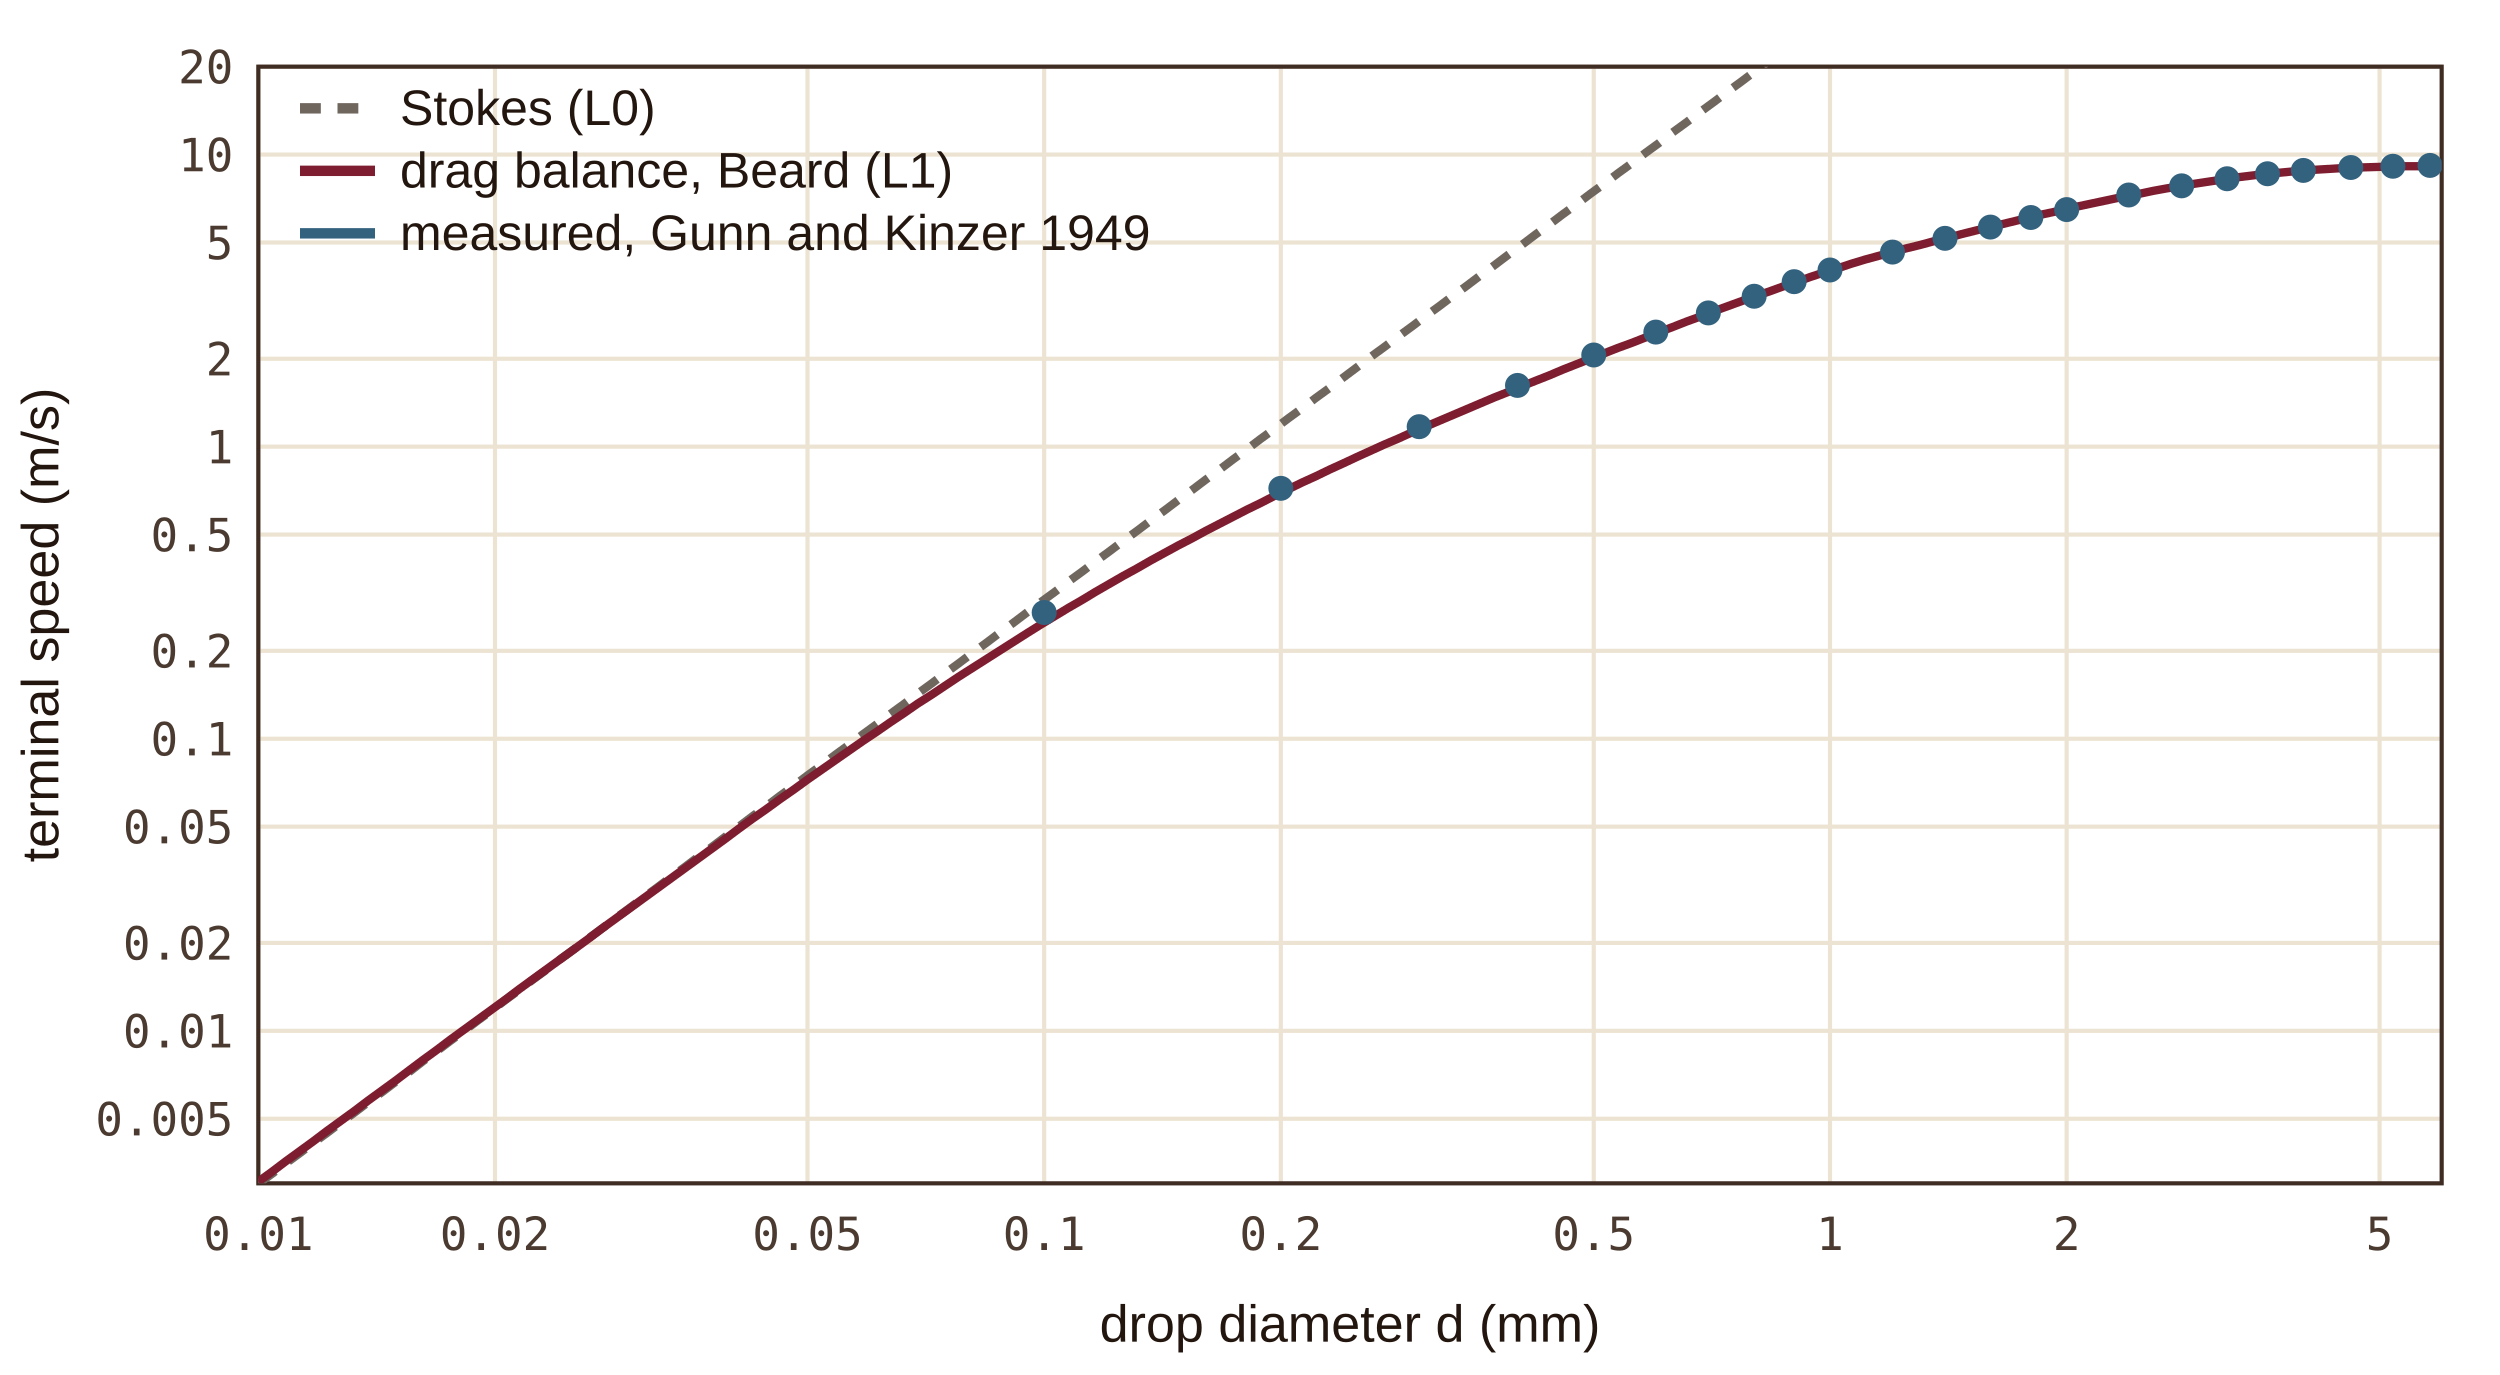
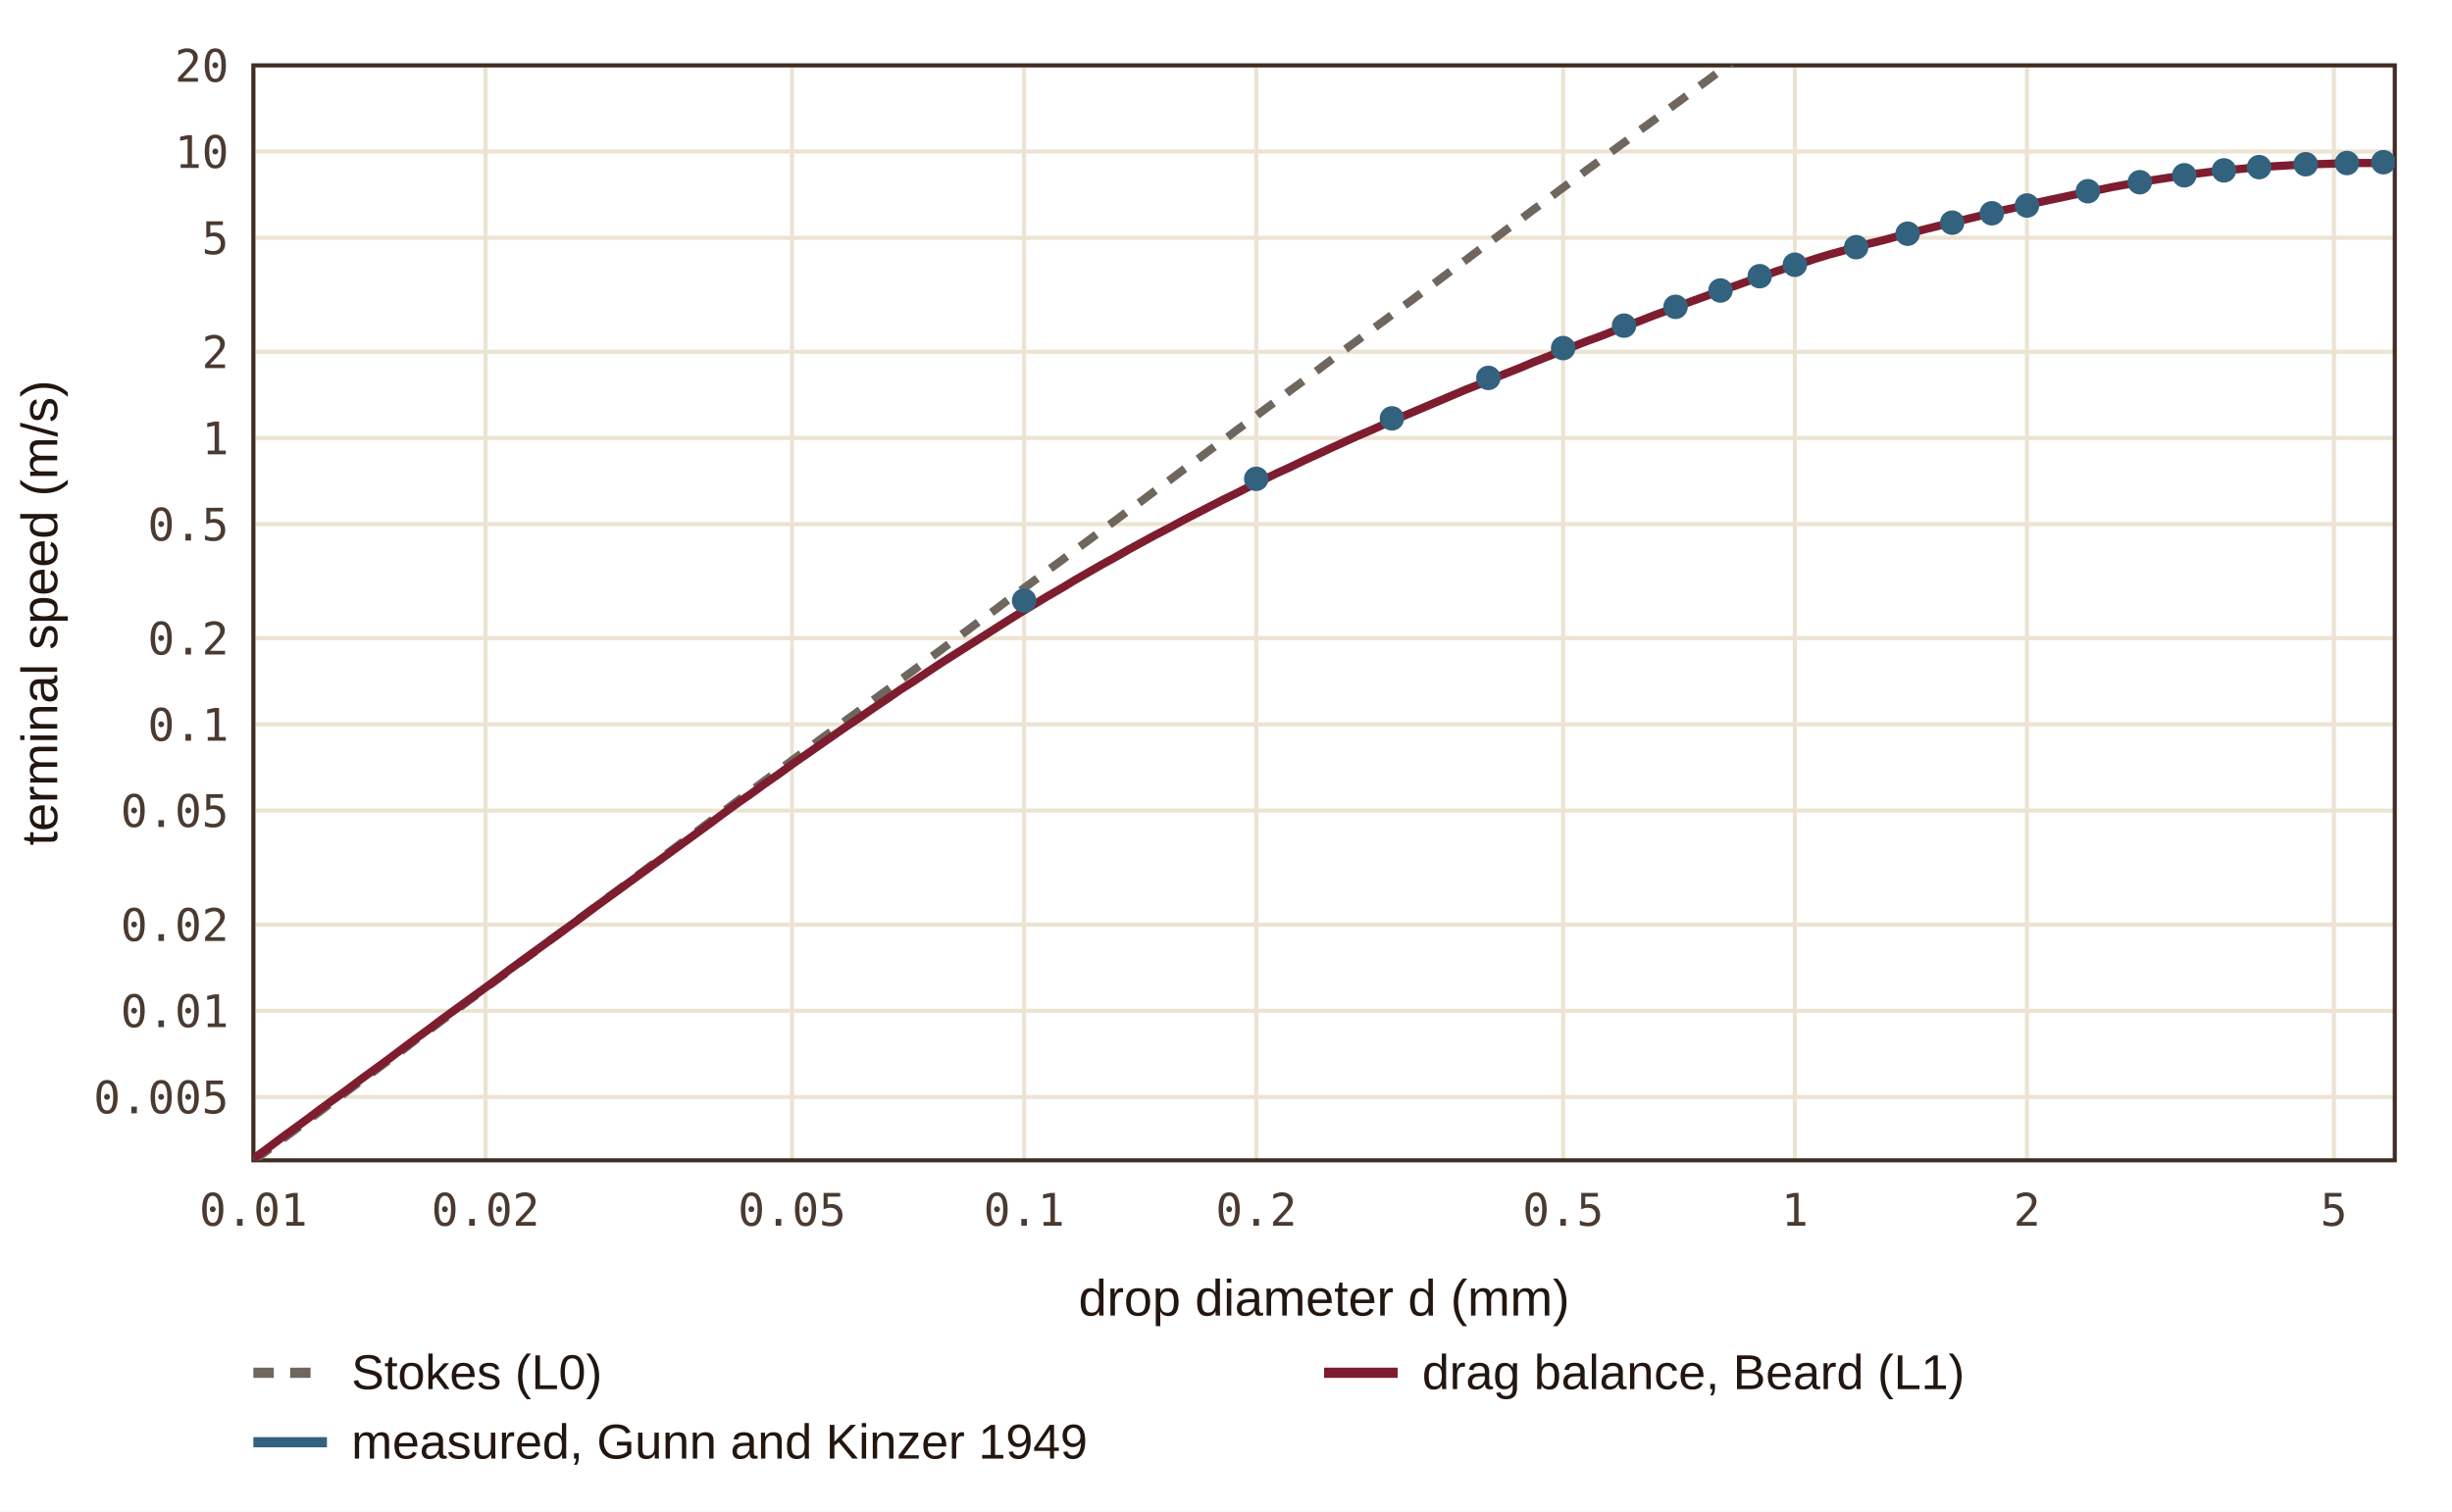
- <svg xmlns="http://www.w3.org/2000/svg" class="chart" viewBox="0 0 600 330" role="img" aria-label="terminal speed (m/s)">
+ <svg xmlns="http://www.w3.org/2000/svg" class="chart" viewBox="0 0 600 370" role="img" aria-label="terminal speed (m/s)">
  <defs>
    <style>.tick{font:11px "IBM Plex Mono",Menlo,Consolas,monospace;fill:#4a3a30}.axl{font:12.5px "IBM Plex Sans","Helvetica Neue",Arial,sans-serif;fill:#23160f}.leg{font:12px "IBM Plex Sans","Helvetica Neue",Arial,sans-serif;fill:#23160f}</style>
    <clipPath id="f1">
      <rect x="62" y="16" width="524" height="268" />
    </clipPath>
  </defs>
-   <rect x="0" y="0" width="600" height="330" fill="#fff" />
+   <rect x="0" y="0" width="600" height="370" fill="#fff" />
  <line x1="62.0" x2="62.0" y1="16" y2="284" stroke="#ece3d2" stroke-width="1" />
  <text x="62.0" y="300" text-anchor="middle" class="tick">0.01</text>
  <line x1="118.8" x2="118.8" y1="16" y2="284" stroke="#ece3d2" stroke-width="1" />
  <text x="118.8" y="300" text-anchor="middle" class="tick">0.02</text>
  <line x1="193.8" x2="193.8" y1="16" y2="284" stroke="#ece3d2" stroke-width="1" />
  <text x="193.8" y="300" text-anchor="middle" class="tick">0.05</text>
  <line x1="250.6" x2="250.6" y1="16" y2="284" stroke="#ece3d2" stroke-width="1" />
  <text x="250.6" y="300" text-anchor="middle" class="tick">0.1</text>
  <line x1="307.4" x2="307.4" y1="16" y2="284" stroke="#ece3d2" stroke-width="1" />
  <text x="307.4" y="300" text-anchor="middle" class="tick">0.2</text>
  <line x1="382.5" x2="382.5" y1="16" y2="284" stroke="#ece3d2" stroke-width="1" />
  <text x="382.5" y="300" text-anchor="middle" class="tick">0.5</text>
  <line x1="439.2" x2="439.2" y1="16" y2="284" stroke="#ece3d2" stroke-width="1" />
  <text x="439.2" y="300" text-anchor="middle" class="tick">1</text>
  <line x1="496.0" x2="496.0" y1="16" y2="284" stroke="#ece3d2" stroke-width="1" />
  <text x="496.0" y="300" text-anchor="middle" class="tick">2</text>
  <line x1="571.1" x2="571.1" y1="16" y2="284" stroke="#ece3d2" stroke-width="1" />
  <text x="571.1" y="300" text-anchor="middle" class="tick">5</text>
  <line x1="62" x2="586" y1="268.5" y2="268.5" stroke="#ece3d2" stroke-width="1" />
  <text x="56" y="272.5" text-anchor="end" class="tick">0.005</text>
  <line x1="62" x2="586" y1="247.4" y2="247.4" stroke="#ece3d2" stroke-width="1" />
  <text x="56" y="251.4" text-anchor="end" class="tick">0.01</text>
  <line x1="62" x2="586" y1="226.3" y2="226.3" stroke="#ece3d2" stroke-width="1" />
  <text x="56" y="230.3" text-anchor="end" class="tick">0.02</text>
  <line x1="62" x2="586" y1="198.4" y2="198.4" stroke="#ece3d2" stroke-width="1" />
  <text x="56" y="202.4" text-anchor="end" class="tick">0.05</text>
  <line x1="62" x2="586" y1="177.3" y2="177.3" stroke="#ece3d2" stroke-width="1" />
  <text x="56" y="181.3" text-anchor="end" class="tick">0.1</text>
  <line x1="62" x2="586" y1="156.2" y2="156.2" stroke="#ece3d2" stroke-width="1" />
  <text x="56" y="160.2" text-anchor="end" class="tick">0.2</text>
  <line x1="62" x2="586" y1="128.3" y2="128.3" stroke="#ece3d2" stroke-width="1" />
  <text x="56" y="132.3" text-anchor="end" class="tick">0.5</text>
  <line x1="62" x2="586" y1="107.2" y2="107.2" stroke="#ece3d2" stroke-width="1" />
  <text x="56" y="111.2" text-anchor="end" class="tick">1</text>
  <line x1="62" x2="586" y1="86.1" y2="86.1" stroke="#ece3d2" stroke-width="1" />
  <text x="56" y="90.1" text-anchor="end" class="tick">2</text>
  <line x1="62" x2="586" y1="58.2" y2="58.2" stroke="#ece3d2" stroke-width="1" />
  <text x="56" y="62.2" text-anchor="end" class="tick">5</text>
  <line x1="62" x2="586" y1="37.1" y2="37.1" stroke="#ece3d2" stroke-width="1" />
  <text x="56" y="41.1" text-anchor="end" class="tick">10</text>
  <line x1="62" x2="586" y1="16.0" y2="16.0" stroke="#ece3d2" stroke-width="1" />
  <text x="56" y="20" text-anchor="end" class="tick">20</text>
  <rect x="62" y="16" width="524" height="268" fill="none" stroke="#3f2c23" stroke-width="1" />
  <g clip-path="url(#f1)">
    <polyline fill="none" stroke="#6f665e" stroke-width="2" stroke-dasharray="5 4" points="62.0,284.1 65.3,281.7 68.6,279.2 71.9,276.8 75.2,274.3 78.5,271.9 81.8,269.4 85.1,267.0 88.4,264.5 91.7,262.1 95.0,259.6 98.3,257.2 101.5,254.7 104.8,252.3 108.1,249.8 111.4,247.4 114.7,244.9 118.0,242.5 121.3,240.0 124.6,237.6 127.9,235.1 131.2,232.7 134.5,230.2 137.8,227.8 141.1,225.3 144.4,222.9 147.7,220.4 151.0,218.0 154.3,215.5 157.6,213.1 160.9,210.6 164.2,208.2 167.5,205.7 170.8,203.3 174.1,200.8 177.3,198.4 180.6,195.9 183.9,193.5 187.2,191.0 190.5,188.6 193.8,186.1 197.1,183.7 200.4,181.2 203.7,178.8 207.0,176.3 210.3,173.9 213.6,171.4 216.9,169.0 220.2,166.5 223.5,164.1 226.8,161.6 230.1,159.2 233.4,156.7 236.7,154.3 240.0,151.8 243.3,149.4 246.6,146.9 249.8,144.5 253.1,142.1 256.4,139.6 259.7,137.2 263.0,134.7 266.3,132.3 269.6,129.8 272.9,127.4 276.2,124.9 279.5,122.5 282.8,120.0 286.1,117.6 289.4,115.1 292.7,112.7 296.0,110.2 299.3,107.8 302.6,105.3 305.9,102.9 309.2,100.4 312.5,98.0 315.8,95.5 319.1,93.1 322.4,90.6 325.6,88.2 328.9,85.7 332.2,83.3 335.5,80.8 338.8,78.4 342.1,75.9 345.4,73.5 348.7,71.0 352.0,68.6 355.3,66.1 358.6,63.7 361.9,61.2 365.2,58.8 368.5,56.3 371.8,53.9 375.1,51.4 378.4,49.0 381.7,46.5 385.0,44.1 388.3,41.6 391.6,39.2 394.9,36.7 398.2,34.3 401.4,31.8 404.7,29.4 408.0,26.9 411.3,24.5 414.6,22.0 417.9,19.6 421.2,17.1 424.5,14.7 427.8,12.2 431.1,9.8 434.4,7.3 437.7,4.9 441.0,2.4 444.3,-0.0 447.6,-2.4 450.9,-4.9 454.2,-7.3 457.5,-9.8 460.8,-12.2 464.1,-14.7 467.4,-17.1 470.7,-19.6 473.9,-22.0 477.2,-24.5 480.5,-26.9 483.8,-29.4 487.1,-31.8 490.4,-34.3 493.7,-36.7 497.0,-39.2 500.3,-41.6 503.6,-44.1 506.9,-46.5 510.2,-49.0 513.5,-51.4 516.8,-53.9 520.1,-56.3 523.4,-58.8 526.7,-61.2 530.0,-63.7 533.3,-66.1 536.6,-68.6 539.9,-71.0 543.2,-73.5 546.5,-75.9 549.7,-78.4 553.0,-80.8 556.3,-83.3 559.6,-85.7 562.9,-88.2 566.2,-90.6 569.5,-93.1 572.8,-95.5 576.1,-98.0 579.4,-100.4 582.7,-102.9 586.0,-105.3" />
    <polyline fill="none" stroke="#7d1d2f" stroke-width="2" points="62.0,283.6 65.3,281.2 68.6,278.7 71.9,276.3 75.2,273.9 78.5,271.4 81.8,269.0 85.1,266.6 88.4,264.1 91.7,261.7 95.0,259.3 98.3,256.8 101.5,254.4 104.8,252.0 108.1,249.5 111.4,247.1 114.7,244.7 118.0,242.3 121.3,239.9 124.6,237.4 127.9,235.0 131.2,232.6 134.5,230.2 137.8,227.8 141.1,225.4 144.4,222.9 147.7,220.5 151.0,218.1 154.3,215.7 157.6,213.3 160.9,210.9 164.2,208.5 167.5,206.1 170.8,203.7 174.1,201.3 177.3,198.9 180.6,196.5 183.9,194.2 187.2,191.8 190.5,189.5 193.8,187.1 197.1,184.8 200.4,182.5 203.7,180.2 207.0,177.9 210.3,175.7 213.6,173.4 216.9,171.2 220.2,168.9 223.5,166.8 226.8,164.6 230.1,162.4 233.4,160.3 236.7,158.2 240.0,156.1 243.3,154.0 246.6,151.9 249.8,149.9 253.1,147.9 256.4,145.9 259.7,144.0 263.0,142.0 266.3,140.1 269.6,138.2 272.9,136.4 276.2,134.5 279.5,132.7 282.8,130.9 286.1,129.2 289.4,127.4 292.7,125.7 296.0,124.0 299.3,122.3 302.6,120.7 305.9,119.0 309.2,117.4 312.5,115.8 315.8,114.3 319.1,112.7 322.4,111.2 325.6,109.7 328.9,108.2 332.2,106.7 335.5,105.3 338.8,103.8 342.1,102.4 345.4,101.0 348.7,99.6 352.0,98.2 355.3,96.8 358.6,95.4 361.9,94.1 365.2,92.7 368.5,91.4 371.8,90.1 375.1,88.7 378.4,87.4 381.7,86.1 385.0,84.8 388.3,83.5 391.6,82.3 394.9,81.0 398.2,79.7 401.4,78.5 404.7,77.2 408.0,76.0 411.3,74.7 414.6,73.5 417.9,72.3 421.2,71.1 424.5,70.0 427.8,68.8 431.1,67.7 434.4,66.5 437.7,65.4 441.0,64.4 444.3,63.3 447.6,62.3 450.9,61.4 454.2,60.5 457.5,59.6 460.8,58.8 464.1,57.9 467.4,57.1 470.7,56.2 473.9,55.4 477.2,54.6 480.5,53.8 483.8,53.0 487.1,52.2 490.4,51.4 493.7,50.7 497.0,49.9 500.3,49.2 503.6,48.5 506.9,47.8 510.2,47.1 513.5,46.5 516.8,45.8 520.1,45.2 523.4,44.7 526.7,44.1 530.0,43.6 533.3,43.1 536.6,42.6 539.9,42.2 543.2,41.8 546.5,41.5 549.7,41.2 553.0,40.9 556.3,40.7 559.6,40.5 562.9,40.3 566.2,40.2 569.5,40.1 572.8,40.0 576.1,39.9 579.4,39.9 582.7,39.9 586.0,39.9" />
    <circle cx="250.6" cy="147.0" r="3" fill="#33627f" />
    <circle cx="307.4" cy="117.2" r="3" fill="#33627f" />
    <circle cx="340.6" cy="102.4" r="3" fill="#33627f" />
    <circle cx="364.2" cy="92.5" r="3" fill="#33627f" />
    <circle cx="382.5" cy="85.2" r="3" fill="#33627f" />
    <circle cx="397.4" cy="79.7" r="3" fill="#33627f" />
    <circle cx="410.0" cy="75.1" r="3" fill="#33627f" />
    <circle cx="421.0" cy="71.1" r="3" fill="#33627f" />
    <circle cx="430.6" cy="67.6" r="3" fill="#33627f" />
    <circle cx="439.2" cy="64.8" r="3" fill="#33627f" />
    <circle cx="454.2" cy="60.5" r="3" fill="#33627f" />
    <circle cx="466.8" cy="57.2" r="3" fill="#33627f" />
    <circle cx="477.7" cy="54.5" r="3" fill="#33627f" />
    <circle cx="487.4" cy="52.2" r="3" fill="#33627f" />
    <circle cx="496.0" cy="50.3" r="3" fill="#33627f" />
    <circle cx="510.9" cy="46.8" r="3" fill="#33627f" />
    <circle cx="523.6" cy="44.6" r="3" fill="#33627f" />
    <circle cx="534.5" cy="42.9" r="3" fill="#33627f" />
    <circle cx="544.2" cy="41.7" r="3" fill="#33627f" />
    <circle cx="552.8" cy="40.9" r="3" fill="#33627f" />
    <circle cx="564.2" cy="40.2" r="3" fill="#33627f" />
    <circle cx="574.3" cy="39.9" r="3" fill="#33627f" />
    <circle cx="583.2" cy="39.7" r="3" fill="#33627f" />
  </g>
  <text x="324" y="322" text-anchor="middle" class="axl">drop diameter d (mm)</text>
  <text transform="translate(14 150) rotate(-90)" text-anchor="middle" class="axl">terminal speed (m/s)</text>
-   <line x1="72" x2="90" y1="26" y2="26" stroke="#6f665e" stroke-width="2.5" stroke-dasharray="5 4" />
-   <text x="96" y="30" class="leg">Stokes (L0)</text>
-   <line x1="72" x2="90" y1="41" y2="41" stroke="#7d1d2f" stroke-width="2.5" />
-   <text x="96" y="45" class="leg">drag balance, Beard (L1)</text>
-   <line x1="72" x2="90" y1="56" y2="56" stroke="#33627f" stroke-width="2.5" />
-   <text x="96" y="60" class="leg">measured, Gunn and Kinzer 1949</text>
+   <line x1="62" x2="80" y1="336" y2="336" stroke="#6f665e" stroke-width="2.5" stroke-dasharray="5 4" />
+   <text x="86" y="340" class="leg">Stokes (L0)</text>
+   <line x1="324" x2="342" y1="336" y2="336" stroke="#7d1d2f" stroke-width="2.5" />
+   <text x="348" y="340" class="leg">drag balance, Beard (L1)</text>
+   <line x1="62" x2="80" y1="353" y2="353" stroke="#33627f" stroke-width="2.5" />
+   <text x="86" y="357" class="leg">measured, Gunn and Kinzer 1949</text>
</svg>
